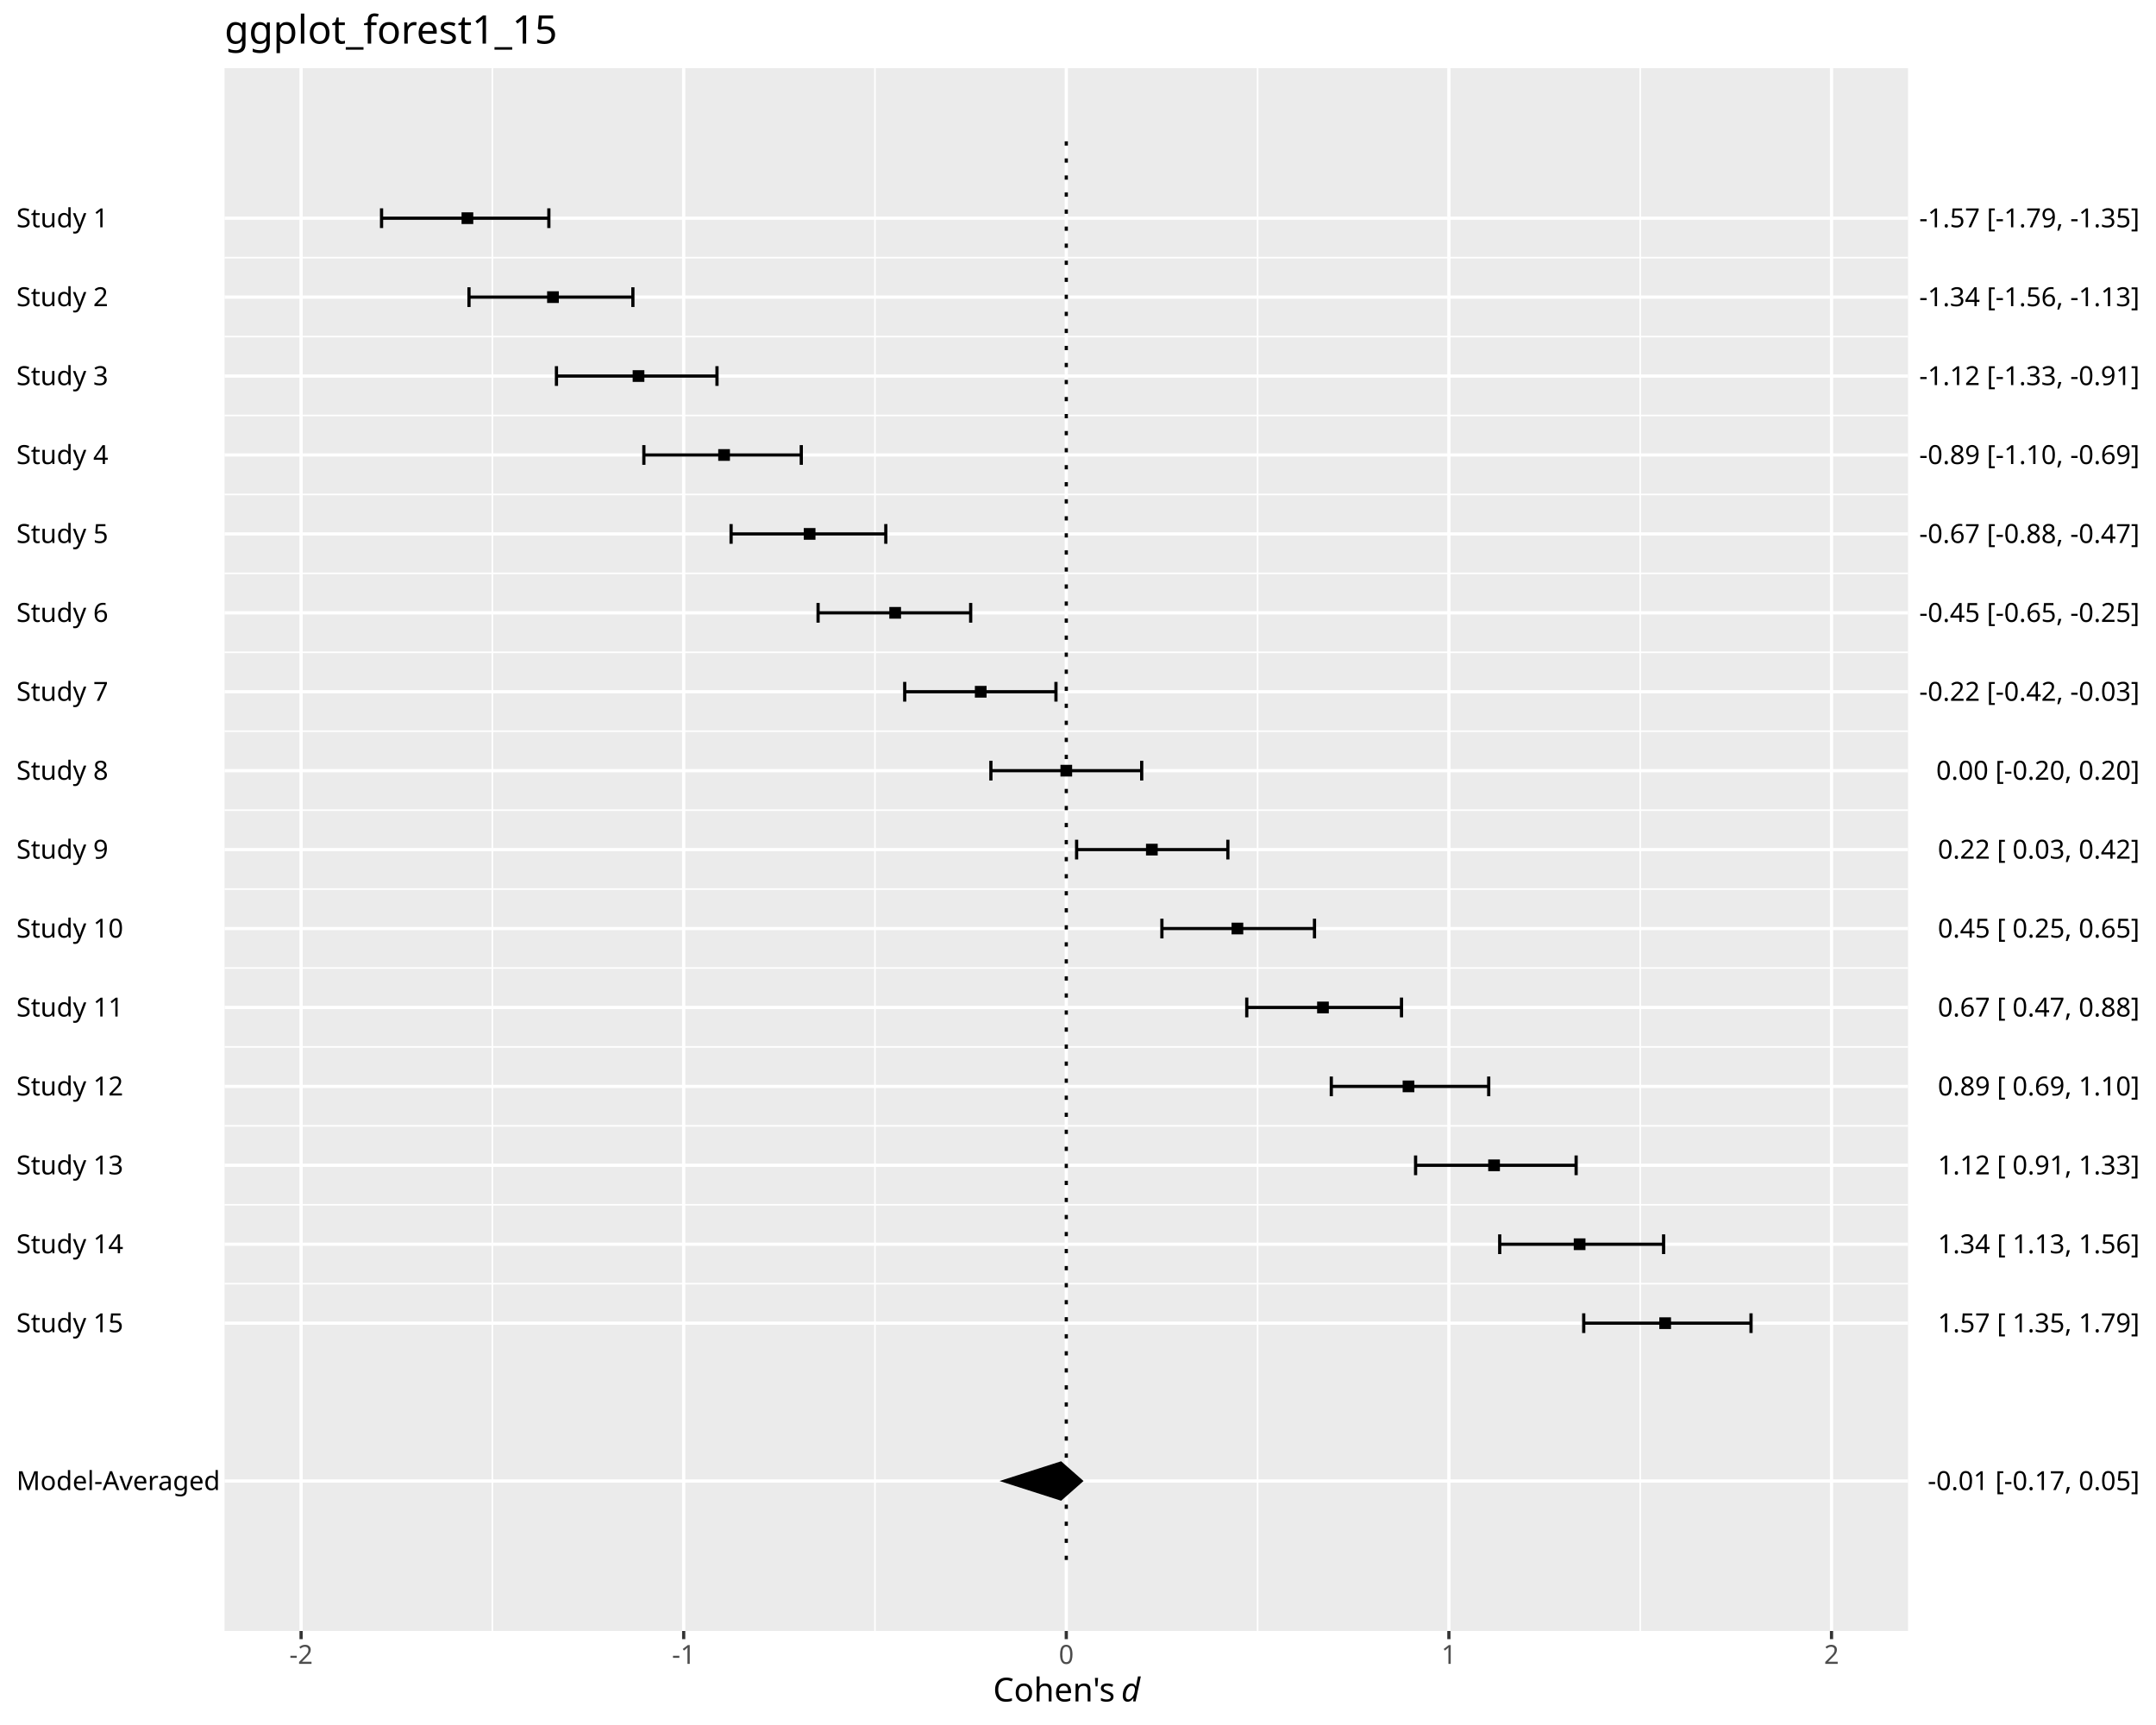
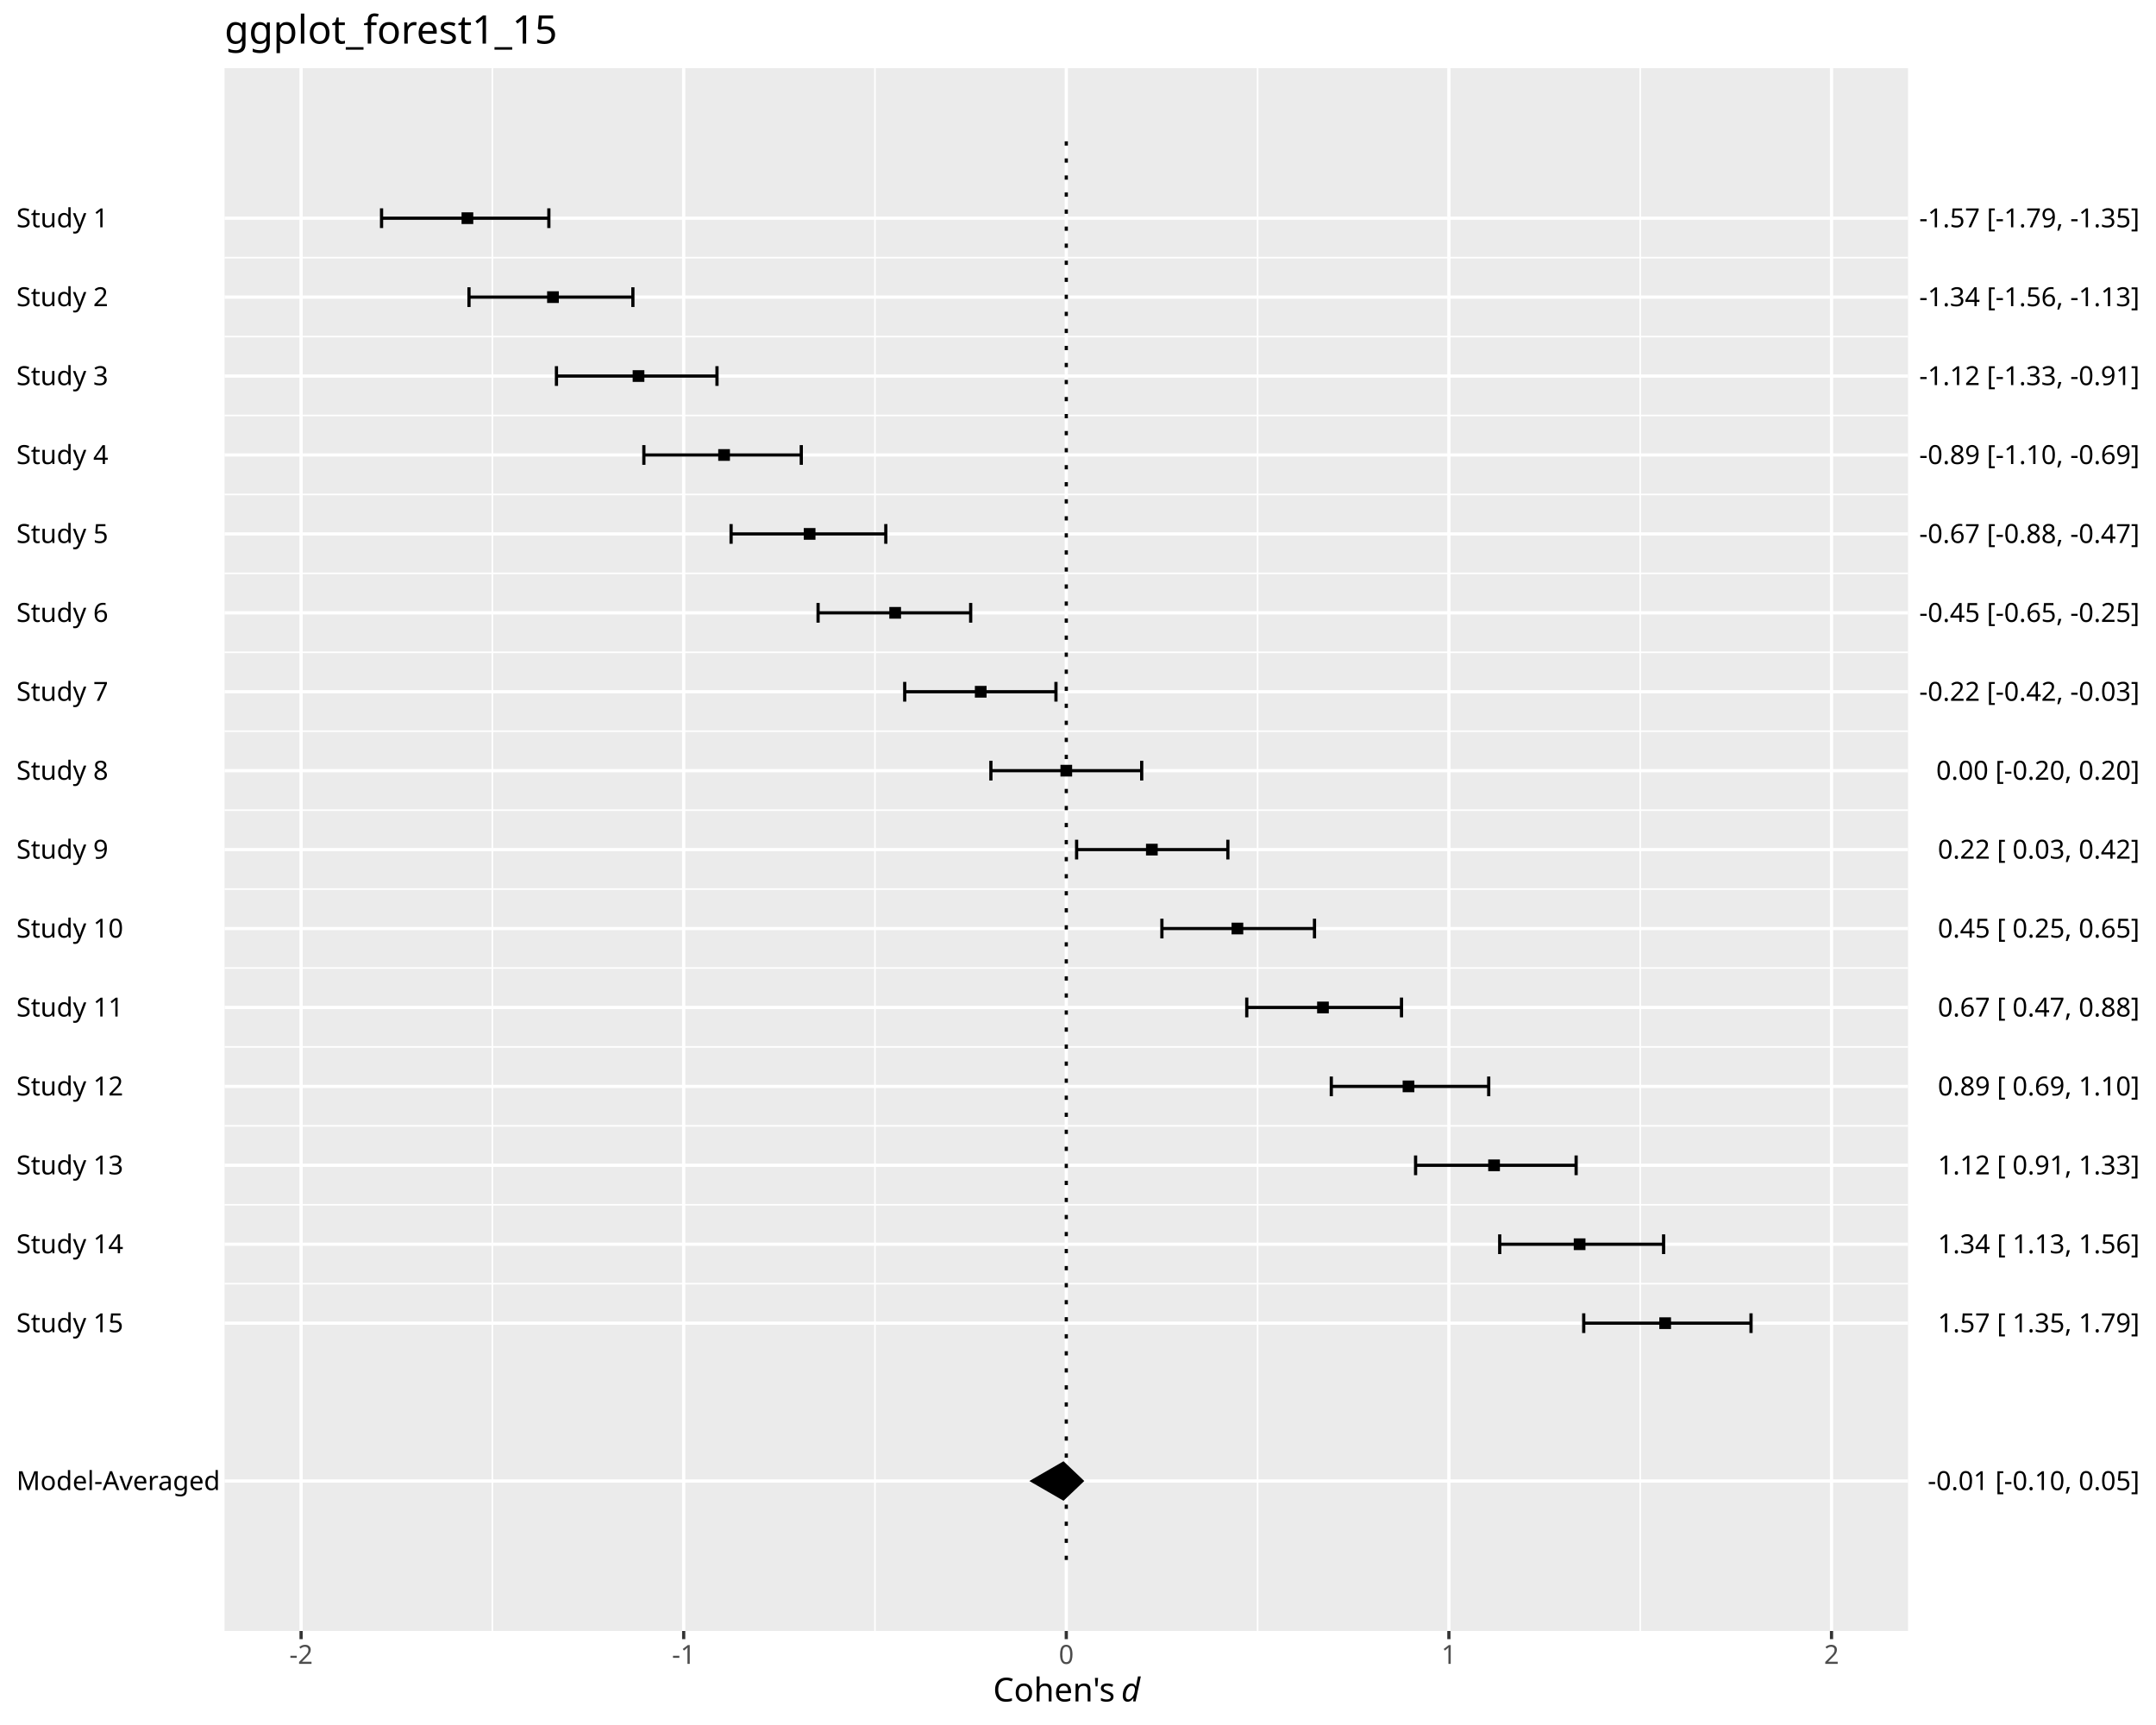
<svg xmlns="http://www.w3.org/2000/svg" class="svglite" data-engine-version="2.0" width="720.00pt" height="576.00pt" viewBox="0 0 720.00 576.00">
  <defs>
    <style type="text/css">
    .svglite line, .svglite polyline, .svglite polygon, .svglite path, .svglite rect, .svglite circle {
      fill: none;
      stroke: #000000;
      stroke-linecap: round;
      stroke-linejoin: round;
      stroke-miterlimit: 10.00;
    }
  </style>
  </defs>
  <rect width="100%" height="100%" style="stroke: none; fill: #FFFFFF;" />
  <defs>
    <clipPath id="cpMC4wMHw3MjAuMDB8MC4wMHw1NzYuMDA=">
      <rect x="0.00" y="0.00" width="720.00" height="576.00" />
    </clipPath>
  </defs>
  <g clip-path="url(#cpMC4wMHw3MjAuMDB8MC4wMHw1NzYuMDA=)">
    <rect x="0.00" y="0.00" width="720.00" height="576.00" style="stroke-width: 1.07; stroke: #FFFFFF; fill: #FFFFFF;" />
  </g>
  <defs>
    <clipPath id="cpNzQuOTl8NjM3LjE5fDIyLjc4fDU0NC42MA==">
      <rect x="74.99" y="22.78" width="562.20" height="521.82" />
    </clipPath>
  </defs>
  <g clip-path="url(#cpNzQuOTl8NjM3LjE5fDIyLjc4fDU0NC42MA==)">
    <rect x="74.99" y="22.78" width="562.20" height="521.82" style="stroke-width: 1.07; stroke: none; fill: #EBEBEB;" />
    <polyline points="74.99,86.03 637.19,86.03 " style="stroke-width: 0.53; stroke: #FFFFFF; stroke-linecap: butt;" />
    <polyline points="74.99,112.39 637.19,112.39 " style="stroke-width: 0.53; stroke: #FFFFFF; stroke-linecap: butt;" />
    <polyline points="74.99,138.74 637.19,138.74 " style="stroke-width: 0.53; stroke: #FFFFFF; stroke-linecap: butt;" />
    <polyline points="74.99,165.10 637.19,165.10 " style="stroke-width: 0.53; stroke: #FFFFFF; stroke-linecap: butt;" />
    <polyline points="74.99,191.45 637.19,191.45 " style="stroke-width: 0.53; stroke: #FFFFFF; stroke-linecap: butt;" />
    <polyline points="74.99,217.81 637.19,217.81 " style="stroke-width: 0.53; stroke: #FFFFFF; stroke-linecap: butt;" />
    <polyline points="74.99,244.16 637.19,244.16 " style="stroke-width: 0.53; stroke: #FFFFFF; stroke-linecap: butt;" />
    <polyline points="74.99,270.52 637.19,270.52 " style="stroke-width: 0.53; stroke: #FFFFFF; stroke-linecap: butt;" />
    <polyline points="74.99,296.87 637.19,296.87 " style="stroke-width: 0.53; stroke: #FFFFFF; stroke-linecap: butt;" />
    <polyline points="74.99,323.23 637.19,323.23 " style="stroke-width: 0.53; stroke: #FFFFFF; stroke-linecap: butt;" />
    <polyline points="74.99,349.58 637.19,349.58 " style="stroke-width: 0.53; stroke: #FFFFFF; stroke-linecap: butt;" />
    <polyline points="74.99,375.93 637.19,375.93 " style="stroke-width: 0.53; stroke: #FFFFFF; stroke-linecap: butt;" />
    <polyline points="74.99,402.29 637.19,402.29 " style="stroke-width: 0.53; stroke: #FFFFFF; stroke-linecap: butt;" />
    <polyline points="74.99,428.64 637.19,428.64 " style="stroke-width: 0.53; stroke: #FFFFFF; stroke-linecap: butt;" />
    <polyline points="164.43,544.60 164.43,22.78 " style="stroke-width: 0.53; stroke: #FFFFFF; stroke-linecap: butt;" />
    <polyline points="292.20,544.60 292.20,22.78 " style="stroke-width: 0.53; stroke: #FFFFFF; stroke-linecap: butt;" />
    <polyline points="419.98,544.60 419.98,22.78 " style="stroke-width: 0.53; stroke: #FFFFFF; stroke-linecap: butt;" />
    <polyline points="547.75,544.60 547.75,22.78 " style="stroke-width: 0.53; stroke: #FFFFFF; stroke-linecap: butt;" />
    <polyline points="74.99,494.53 637.19,494.53 " style="stroke-width: 1.07; stroke: #FFFFFF; stroke-linecap: butt;" />
    <polyline points="74.99,72.86 637.19,72.86 " style="stroke-width: 1.07; stroke: #FFFFFF; stroke-linecap: butt;" />
    <polyline points="74.99,99.21 637.19,99.21 " style="stroke-width: 1.07; stroke: #FFFFFF; stroke-linecap: butt;" />
    <polyline points="74.99,125.57 637.19,125.57 " style="stroke-width: 1.07; stroke: #FFFFFF; stroke-linecap: butt;" />
    <polyline points="74.99,151.92 637.19,151.92 " style="stroke-width: 1.07; stroke: #FFFFFF; stroke-linecap: butt;" />
    <polyline points="74.99,178.28 637.19,178.28 " style="stroke-width: 1.07; stroke: #FFFFFF; stroke-linecap: butt;" />
    <polyline points="74.99,204.63 637.19,204.63 " style="stroke-width: 1.07; stroke: #FFFFFF; stroke-linecap: butt;" />
    <polyline points="74.99,230.98 637.19,230.98 " style="stroke-width: 1.07; stroke: #FFFFFF; stroke-linecap: butt;" />
    <polyline points="74.99,257.34 637.19,257.34 " style="stroke-width: 1.07; stroke: #FFFFFF; stroke-linecap: butt;" />
    <polyline points="74.99,283.69 637.19,283.69 " style="stroke-width: 1.07; stroke: #FFFFFF; stroke-linecap: butt;" />
    <polyline points="74.99,310.05 637.19,310.05 " style="stroke-width: 1.07; stroke: #FFFFFF; stroke-linecap: butt;" />
    <polyline points="74.99,336.40 637.19,336.40 " style="stroke-width: 1.07; stroke: #FFFFFF; stroke-linecap: butt;" />
    <polyline points="74.99,362.76 637.19,362.76 " style="stroke-width: 1.07; stroke: #FFFFFF; stroke-linecap: butt;" />
    <polyline points="74.99,389.11 637.19,389.11 " style="stroke-width: 1.07; stroke: #FFFFFF; stroke-linecap: butt;" />
    <polyline points="74.99,415.47 637.19,415.47 " style="stroke-width: 1.07; stroke: #FFFFFF; stroke-linecap: butt;" />
    <polyline points="74.99,441.82 637.19,441.82 " style="stroke-width: 1.07; stroke: #FFFFFF; stroke-linecap: butt;" />
    <polyline points="100.55,544.60 100.55,22.78 " style="stroke-width: 1.07; stroke: #FFFFFF; stroke-linecap: butt;" />
    <polyline points="228.32,544.60 228.32,22.78 " style="stroke-width: 1.07; stroke: #FFFFFF; stroke-linecap: butt;" />
    <polyline points="356.09,544.60 356.09,22.78 " style="stroke-width: 1.07; stroke: #FFFFFF; stroke-linecap: butt;" />
    <polyline points="483.86,544.60 483.86,22.78 " style="stroke-width: 1.07; stroke: #FFFFFF; stroke-linecap: butt;" />
    <polyline points="611.64,544.60 611.64,22.78 " style="stroke-width: 1.07; stroke: #FFFFFF; stroke-linecap: butt;" />
    <polyline points="183.29,76.15 183.29,69.56 " style="stroke-width: 1.07; stroke-linecap: butt;" />
    <polyline points="183.29,72.86 127.42,72.86 " style="stroke-width: 1.07; stroke-linecap: butt;" />
    <polyline points="127.42,76.15 127.42,69.56 " style="stroke-width: 1.07; stroke-linecap: butt;" />
    <polyline points="211.35,102.51 211.35,95.92 " style="stroke-width: 1.07; stroke-linecap: butt;" />
    <polyline points="211.35,99.21 156.62,99.21 " style="stroke-width: 1.07; stroke-linecap: butt;" />
    <polyline points="156.62,102.51 156.62,95.92 " style="stroke-width: 1.07; stroke-linecap: butt;" />
    <polyline points="239.44,128.86 239.44,122.27 " style="stroke-width: 1.07; stroke-linecap: butt;" />
    <polyline points="239.44,125.57 185.83,125.57 " style="stroke-width: 1.07; stroke-linecap: butt;" />
    <polyline points="185.83,128.86 185.83,122.27 " style="stroke-width: 1.07; stroke-linecap: butt;" />
    <polyline points="267.59,155.22 267.59,148.63 " style="stroke-width: 1.07; stroke-linecap: butt;" />
    <polyline points="267.59,151.92 215.02,151.92 " style="stroke-width: 1.07; stroke-linecap: butt;" />
    <polyline points="215.02,155.22 215.02,148.63 " style="stroke-width: 1.07; stroke-linecap: butt;" />
    <polyline points="295.82,181.57 295.82,174.98 " style="stroke-width: 1.07; stroke-linecap: butt;" />
    <polyline points="295.82,178.28 244.15,178.28 " style="stroke-width: 1.07; stroke-linecap: butt;" />
    <polyline points="244.15,181.57 244.15,174.98 " style="stroke-width: 1.07; stroke-linecap: butt;" />
    <polyline points="324.16,207.92 324.16,201.34 " style="stroke-width: 1.07; stroke-linecap: butt;" />
    <polyline points="324.16,204.63 273.20,204.63 " style="stroke-width: 1.07; stroke-linecap: butt;" />
    <polyline points="273.20,207.92 273.20,201.34 " style="stroke-width: 1.07; stroke-linecap: butt;" />
    <polyline points="352.64,234.28 352.64,227.69 " style="stroke-width: 1.07; stroke-linecap: butt;" />
    <polyline points="352.64,230.98 302.13,230.98 " style="stroke-width: 1.07; stroke-linecap: butt;" />
    <polyline points="302.13,234.28 302.13,227.69 " style="stroke-width: 1.07; stroke-linecap: butt;" />
    <polyline points="381.27,260.63 381.27,254.04 " style="stroke-width: 1.07; stroke-linecap: butt;" />
    <polyline points="381.27,257.34 330.91,257.34 " style="stroke-width: 1.07; stroke-linecap: butt;" />
    <polyline points="330.91,260.63 330.91,254.04 " style="stroke-width: 1.07; stroke-linecap: butt;" />
    <polyline points="410.05,286.99 410.05,280.40 " style="stroke-width: 1.07; stroke-linecap: butt;" />
    <polyline points="410.05,283.69 359.54,283.69 " style="stroke-width: 1.07; stroke-linecap: butt;" />
    <polyline points="359.54,286.99 359.54,280.40 " style="stroke-width: 1.07; stroke-linecap: butt;" />
    <polyline points="438.98,313.34 438.98,306.75 " style="stroke-width: 1.07; stroke-linecap: butt;" />
    <polyline points="438.98,310.05 388.02,310.05 " style="stroke-width: 1.07; stroke-linecap: butt;" />
    <polyline points="388.02,313.34 388.02,306.75 " style="stroke-width: 1.07; stroke-linecap: butt;" />
    <polyline points="468.03,339.70 468.03,333.11 " style="stroke-width: 1.07; stroke-linecap: butt;" />
    <polyline points="468.03,336.40 416.36,336.40 " style="stroke-width: 1.07; stroke-linecap: butt;" />
    <polyline points="416.36,339.70 416.36,333.11 " style="stroke-width: 1.07; stroke-linecap: butt;" />
    <polyline points="497.16,366.05 497.16,359.46 " style="stroke-width: 1.07; stroke-linecap: butt;" />
    <polyline points="497.16,362.76 444.59,362.76 " style="stroke-width: 1.07; stroke-linecap: butt;" />
    <polyline points="444.59,366.05 444.59,359.46 " style="stroke-width: 1.07; stroke-linecap: butt;" />
    <polyline points="526.35,392.41 526.35,385.82 " style="stroke-width: 1.07; stroke-linecap: butt;" />
    <polyline points="526.35,389.11 472.74,389.11 " style="stroke-width: 1.07; stroke-linecap: butt;" />
    <polyline points="472.74,392.41 472.74,385.82 " style="stroke-width: 1.07; stroke-linecap: butt;" />
    <polyline points="555.56,418.76 555.56,412.17 " style="stroke-width: 1.07; stroke-linecap: butt;" />
    <polyline points="555.56,415.47 500.83,415.47 " style="stroke-width: 1.07; stroke-linecap: butt;" />
    <polyline points="500.83,418.76 500.83,412.17 " style="stroke-width: 1.07; stroke-linecap: butt;" />
    <polyline points="584.76,445.12 584.76,438.53 " style="stroke-width: 1.07; stroke-linecap: butt;" />
    <polyline points="584.76,441.82 528.89,441.82 " style="stroke-width: 1.07; stroke-linecap: butt;" />
    <polyline points="528.89,445.12 528.89,438.53 " style="stroke-width: 1.07; stroke-linecap: butt;" />
    <polygon points="154.14,74.81 158.05,74.81 158.05,70.90 154.14,70.90 " style="stroke-width: 0.71; stroke: none; fill: #000000;" />
    <polygon points="182.71,101.17 186.62,101.17 186.62,97.26 182.71,97.26 " style="stroke-width: 0.71; stroke: none; fill: #000000;" />
    <polygon points="211.28,127.52 215.19,127.52 215.19,123.61 211.28,123.61 " style="stroke-width: 0.71; stroke: none; fill: #000000;" />
    <polygon points="239.85,153.88 243.76,153.88 243.76,149.97 239.85,149.97 " style="stroke-width: 0.71; stroke: none; fill: #000000;" />
    <polygon points="268.42,180.23 272.33,180.23 272.33,176.32 268.42,176.32 " style="stroke-width: 0.71; stroke: none; fill: #000000;" />
    <polygon points="296.99,206.58 300.90,206.58 300.90,202.68 296.99,202.68 " style="stroke-width: 0.71; stroke: none; fill: #000000;" />
    <polygon points="325.56,232.94 329.47,232.94 329.47,229.03 325.56,229.03 " style="stroke-width: 0.71; stroke: none; fill: #000000;" />
    <polygon points="354.14,259.29 358.04,259.29 358.04,255.38 354.14,255.38 " style="stroke-width: 0.71; stroke: none; fill: #000000;" />
    <polygon points="382.71,285.65 386.62,285.65 386.62,281.74 382.71,281.74 " style="stroke-width: 0.71; stroke: none; fill: #000000;" />
    <polygon points="411.28,312.00 415.19,312.00 415.19,308.09 411.28,308.09 " style="stroke-width: 0.71; stroke: none; fill: #000000;" />
    <polygon points="439.85,338.36 443.76,338.36 443.76,334.45 439.85,334.45 " style="stroke-width: 0.71; stroke: none; fill: #000000;" />
    <polygon points="468.42,364.71 472.33,364.71 472.33,360.80 468.42,360.80 " style="stroke-width: 0.71; stroke: none; fill: #000000;" />
    <polygon points="496.99,391.07 500.90,391.07 500.90,387.16 496.99,387.16 " style="stroke-width: 0.71; stroke: none; fill: #000000;" />
    <polygon points="525.56,417.42 529.47,417.42 529.47,413.51 525.56,413.51 " style="stroke-width: 0.71; stroke: none; fill: #000000;" />
    <polygon points="554.13,443.78 558.04,443.78 558.04,439.87 554.13,439.87 " style="stroke-width: 0.71; stroke: none; fill: #000000;" />
-     <polygon points="333.79,494.53 354.37,487.94 361.85,494.53 354.37,501.12 " style="stroke-width: 1.07; stroke: none; stroke-linecap: butt; fill: #000000;" />
+     <polygon points="343.75,494.53 355.17,487.94 362.10,494.53 355.17,501.12 " style="stroke-width: 1.07; stroke: none; stroke-linecap: butt; fill: #000000;" />
    <polyline points="356.09,520.89 356.09,46.50 " style="stroke-width: 1.07; stroke-dasharray: 1.42,4.27; stroke-linecap: butt;" />
  </g>
  <g clip-path="url(#cpMC4wMHw3MjAuMDB8MC4wMHw1NzYuMDA=)">
    <text x="5.48" y="497.56" style="font-size: 8.80px; font-family: sans;" textLength="64.58px" lengthAdjust="spacingAndGlyphs">Model-Averaged</text>
    <text x="5.48" y="75.89" style="font-size: 8.80px; font-family: sans;" textLength="29.85px" lengthAdjust="spacingAndGlyphs">Study 1</text>
    <text x="5.48" y="102.24" style="font-size: 8.80px; font-family: sans;" textLength="29.85px" lengthAdjust="spacingAndGlyphs">Study 2</text>
    <text x="5.48" y="128.59" style="font-size: 8.80px; font-family: sans;" textLength="29.85px" lengthAdjust="spacingAndGlyphs">Study 3</text>
    <text x="5.48" y="154.95" style="font-size: 8.80px; font-family: sans;" textLength="29.85px" lengthAdjust="spacingAndGlyphs">Study 4</text>
    <text x="5.48" y="181.30" style="font-size: 8.80px; font-family: sans;" textLength="29.85px" lengthAdjust="spacingAndGlyphs">Study 5</text>
    <text x="5.48" y="207.66" style="font-size: 8.80px; font-family: sans;" textLength="29.85px" lengthAdjust="spacingAndGlyphs">Study 6</text>
    <text x="5.48" y="234.01" style="font-size: 8.80px; font-family: sans;" textLength="29.85px" lengthAdjust="spacingAndGlyphs">Study 7</text>
    <text x="5.48" y="260.37" style="font-size: 8.80px; font-family: sans;" textLength="29.85px" lengthAdjust="spacingAndGlyphs">Study 8</text>
    <text x="5.48" y="286.72" style="font-size: 8.80px; font-family: sans;" textLength="29.85px" lengthAdjust="spacingAndGlyphs">Study 9</text>
    <text x="5.48" y="313.08" style="font-size: 8.80px; font-family: sans;" textLength="34.74px" lengthAdjust="spacingAndGlyphs">Study 10</text>
    <text x="5.48" y="339.43" style="font-size: 8.80px; font-family: sans;" textLength="34.74px" lengthAdjust="spacingAndGlyphs">Study 11</text>
    <text x="5.48" y="365.79" style="font-size: 8.80px; font-family: sans;" textLength="34.74px" lengthAdjust="spacingAndGlyphs">Study 12</text>
    <text x="5.48" y="392.14" style="font-size: 8.80px; font-family: sans;" textLength="34.74px" lengthAdjust="spacingAndGlyphs">Study 13</text>
    <text x="5.48" y="418.49" style="font-size: 8.80px; font-family: sans;" textLength="34.74px" lengthAdjust="spacingAndGlyphs">Study 14</text>
    <text x="5.48" y="444.85" style="font-size: 8.80px; font-family: sans;" textLength="34.74px" lengthAdjust="spacingAndGlyphs">Study 15</text>
-     <text x="714.52" y="497.56" text-anchor="end" style="font-size: 8.80px; font-family: sans;" textLength="71.91px" lengthAdjust="spacingAndGlyphs">-0.01 [-0.17,  0.05]</text>
+     <text x="714.52" y="497.56" text-anchor="end" style="font-size: 8.80px; font-family: sans;" textLength="71.91px" lengthAdjust="spacingAndGlyphs">-0.01 [-0.10,  0.05]</text>
    <text x="714.52" y="75.89" text-anchor="end" style="font-size: 8.80px; font-family: sans;" textLength="72.40px" lengthAdjust="spacingAndGlyphs">-1.57 [-1.79, -1.35]</text>
    <text x="714.52" y="102.24" text-anchor="end" style="font-size: 8.80px; font-family: sans;" textLength="72.40px" lengthAdjust="spacingAndGlyphs">-1.34 [-1.56, -1.13]</text>
    <text x="714.52" y="128.59" text-anchor="end" style="font-size: 8.80px; font-family: sans;" textLength="72.40px" lengthAdjust="spacingAndGlyphs">-1.12 [-1.33, -0.91]</text>
    <text x="714.52" y="154.95" text-anchor="end" style="font-size: 8.80px; font-family: sans;" textLength="72.40px" lengthAdjust="spacingAndGlyphs">-0.89 [-1.10, -0.69]</text>
    <text x="714.52" y="181.30" text-anchor="end" style="font-size: 8.80px; font-family: sans;" textLength="72.40px" lengthAdjust="spacingAndGlyphs">-0.67 [-0.88, -0.47]</text>
    <text x="714.52" y="207.66" text-anchor="end" style="font-size: 8.80px; font-family: sans;" textLength="72.40px" lengthAdjust="spacingAndGlyphs">-0.45 [-0.65, -0.25]</text>
    <text x="714.52" y="234.01" text-anchor="end" style="font-size: 8.80px; font-family: sans;" textLength="72.40px" lengthAdjust="spacingAndGlyphs">-0.22 [-0.42, -0.03]</text>
    <text x="714.52" y="260.37" text-anchor="end" style="font-size: 8.80px; font-family: sans;" textLength="71.43px" lengthAdjust="spacingAndGlyphs"> 0.00 [-0.20,  0.20]</text>
    <text x="714.52" y="286.72" text-anchor="end" style="font-size: 8.80px; font-family: sans;" textLength="70.94px" lengthAdjust="spacingAndGlyphs"> 0.22 [ 0.03,  0.42]</text>
    <text x="714.52" y="313.08" text-anchor="end" style="font-size: 8.80px; font-family: sans;" textLength="70.94px" lengthAdjust="spacingAndGlyphs"> 0.45 [ 0.25,  0.65]</text>
    <text x="714.52" y="339.43" text-anchor="end" style="font-size: 8.80px; font-family: sans;" textLength="70.94px" lengthAdjust="spacingAndGlyphs"> 0.67 [ 0.47,  0.88]</text>
    <text x="714.52" y="365.79" text-anchor="end" style="font-size: 8.80px; font-family: sans;" textLength="70.94px" lengthAdjust="spacingAndGlyphs"> 0.89 [ 0.69,  1.10]</text>
    <text x="714.52" y="392.14" text-anchor="end" style="font-size: 8.80px; font-family: sans;" textLength="70.94px" lengthAdjust="spacingAndGlyphs"> 1.12 [ 0.91,  1.33]</text>
    <text x="714.52" y="418.49" text-anchor="end" style="font-size: 8.80px; font-family: sans;" textLength="70.94px" lengthAdjust="spacingAndGlyphs"> 1.34 [ 1.13,  1.56]</text>
    <text x="714.52" y="444.85" text-anchor="end" style="font-size: 8.80px; font-family: sans;" textLength="70.94px" lengthAdjust="spacingAndGlyphs"> 1.57 [ 1.35,  1.79]</text>
    <polyline points="100.55,547.34 100.55,544.60 " style="stroke-width: 1.07; stroke: #333333; stroke-linecap: butt;" />
    <polyline points="228.32,547.34 228.32,544.60 " style="stroke-width: 1.07; stroke: #333333; stroke-linecap: butt;" />
    <polyline points="356.09,547.34 356.09,544.60 " style="stroke-width: 1.07; stroke: #333333; stroke-linecap: butt;" />
    <polyline points="483.86,547.34 483.86,544.60 " style="stroke-width: 1.07; stroke: #333333; stroke-linecap: butt;" />
    <polyline points="611.64,547.34 611.64,544.60 " style="stroke-width: 1.07; stroke: #333333; stroke-linecap: butt;" />
    <text x="100.55" y="555.59" text-anchor="middle" style="font-size: 8.80px; fill: #4D4D4D; font-family: sans;" textLength="7.82px" lengthAdjust="spacingAndGlyphs">-2</text>
    <text x="228.32" y="555.59" text-anchor="middle" style="font-size: 8.80px; fill: #4D4D4D; font-family: sans;" textLength="7.82px" lengthAdjust="spacingAndGlyphs">-1</text>
    <text x="356.09" y="555.59" text-anchor="middle" style="font-size: 8.80px; fill: #4D4D4D; font-family: sans;" textLength="4.89px" lengthAdjust="spacingAndGlyphs">0</text>
    <text x="483.86" y="555.59" text-anchor="middle" style="font-size: 8.80px; fill: #4D4D4D; font-family: sans;" textLength="4.89px" lengthAdjust="spacingAndGlyphs">1</text>
    <text x="611.64" y="555.59" text-anchor="middle" style="font-size: 8.80px; fill: #4D4D4D; font-family: sans;" textLength="4.89px" lengthAdjust="spacingAndGlyphs">2</text>
    <text x="331.64" y="568.13" style="font-size: 11.00px; font-family: sans;" textLength="40.02px" lengthAdjust="spacingAndGlyphs">Cohen's</text>
    <text x="371.67" y="568.13" style="font-size: 11.00px; font-family: sans;" textLength="2.75px" lengthAdjust="spacingAndGlyphs"> </text>
    <text x="374.42" y="568.13" style="font-size: 11.00px; font-style: italic; font-family: sans;" textLength="6.12px" lengthAdjust="spacingAndGlyphs">d</text>
    <text x="74.99" y="14.56" style="font-size: 13.20px; font-family: sans;" textLength="105.69px" lengthAdjust="spacingAndGlyphs">ggplot_forest1_15</text>
  </g>
</svg>
